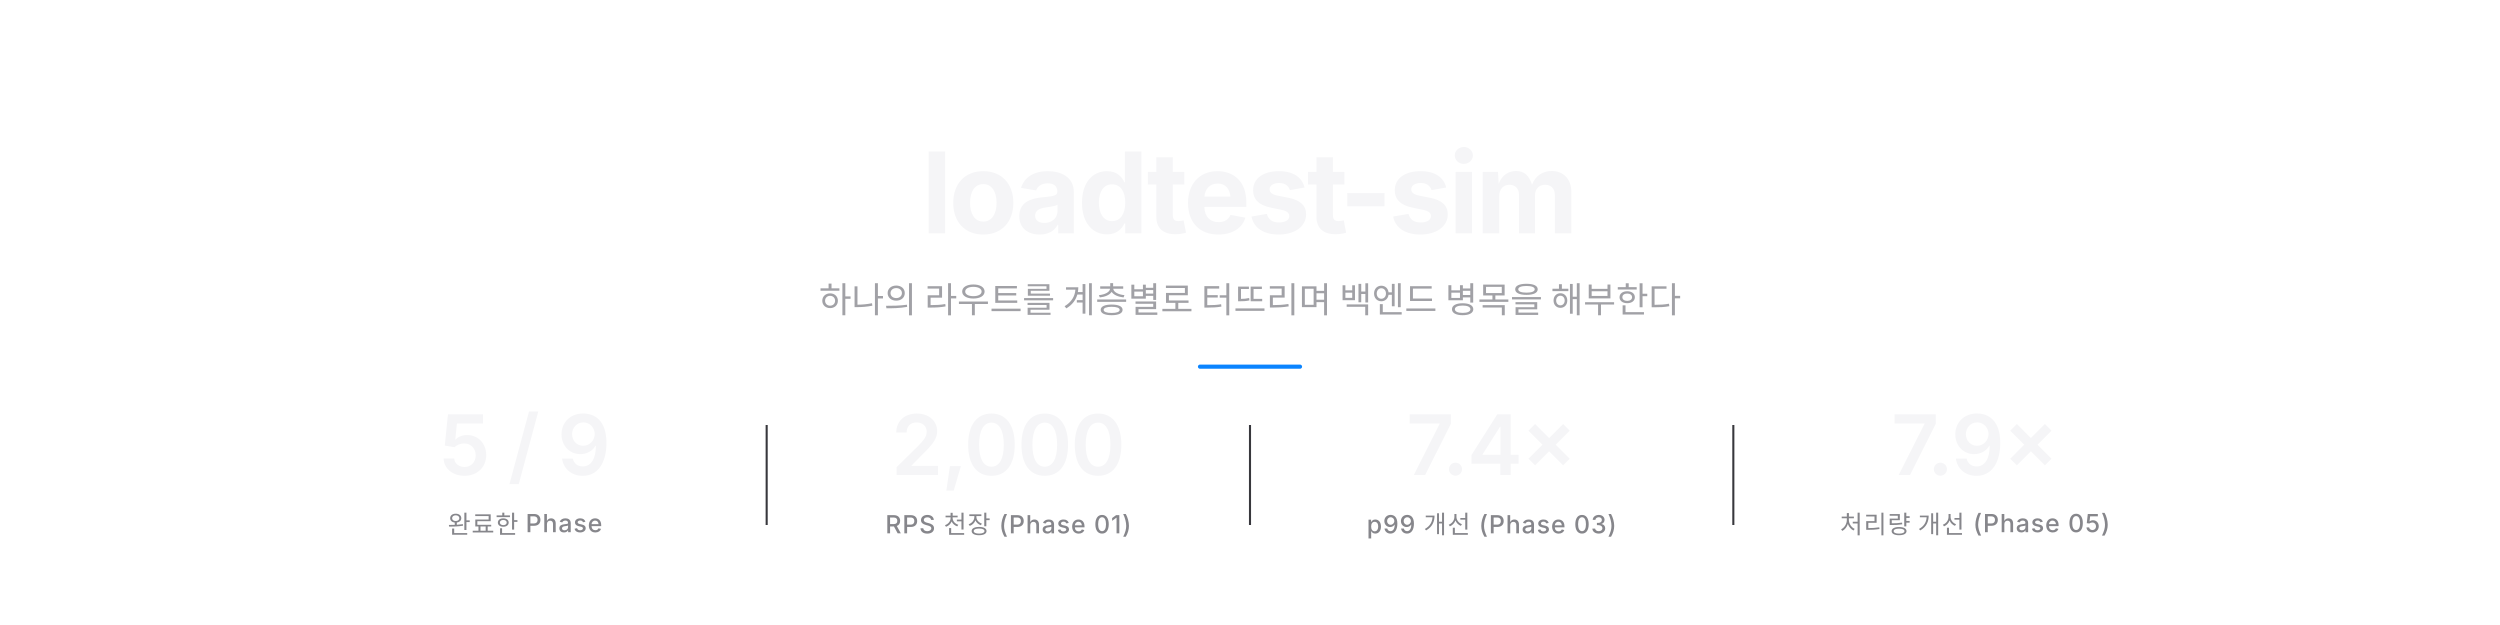
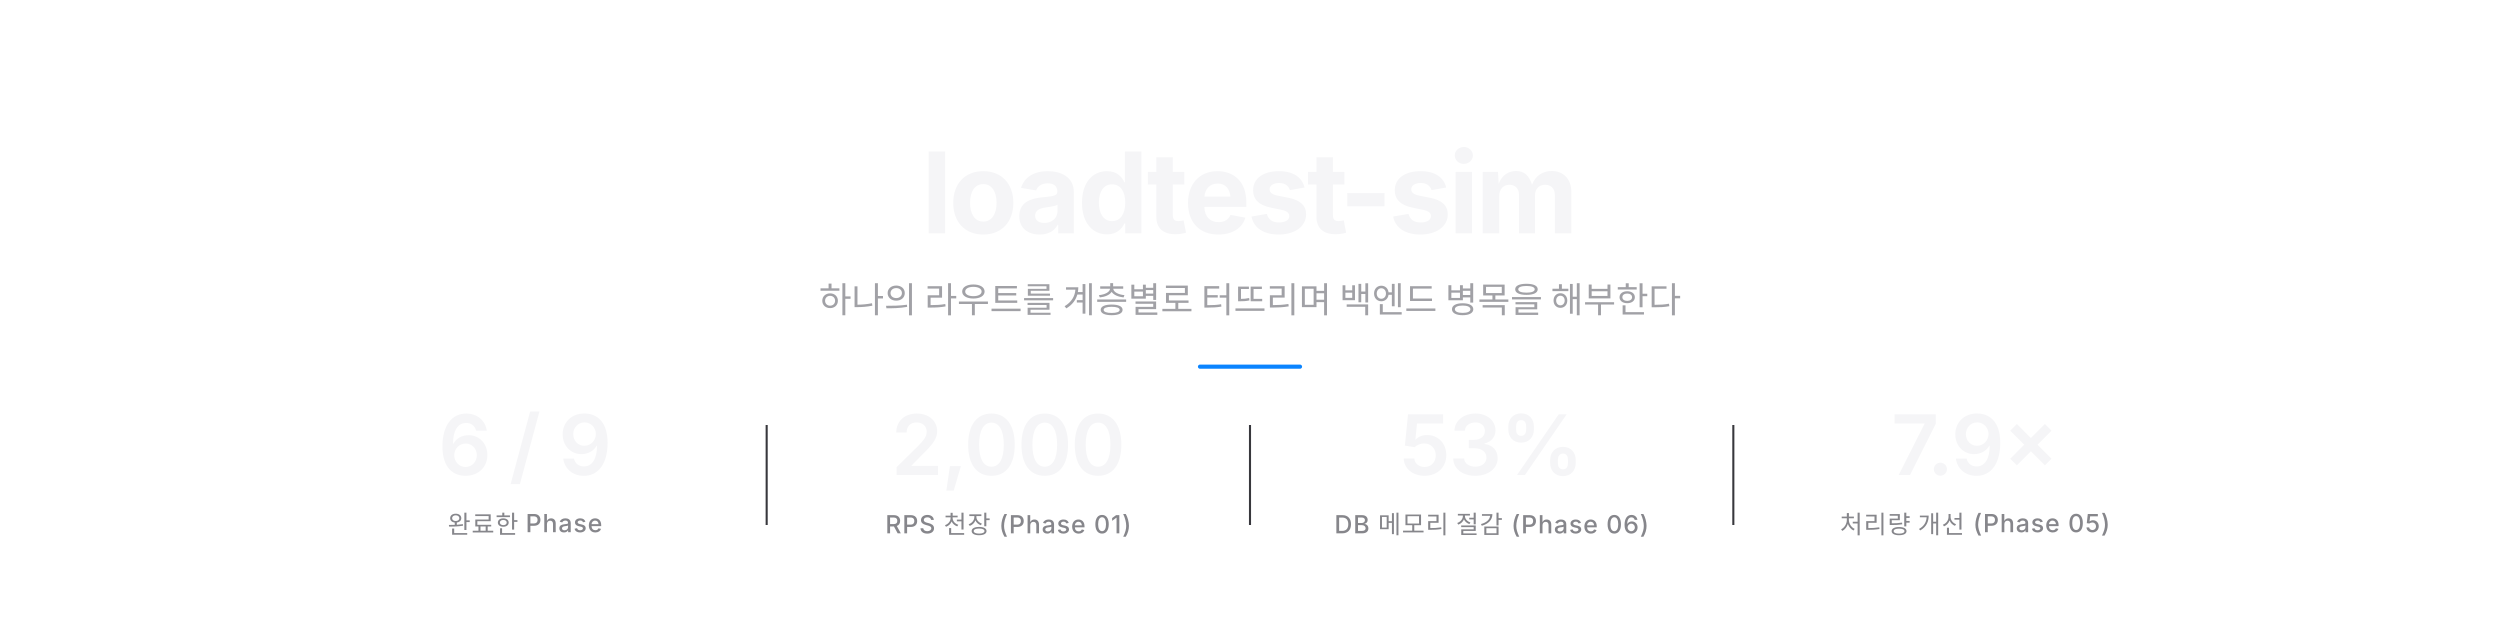
<svg xmlns="http://www.w3.org/2000/svg" viewBox="0 0 1200 300" width="1200" height="300" role="img" aria-label="loadtest-sim — 하나의 라우트를 계층별로 터뜨리며 백엔드 병목을 해부한다">
  <text x="600" y="112" font-family="-apple-system, BlinkMacSystemFont, 'Apple SD Gothic Neo', 'Segoe UI', 'Malgun Gothic', 'Noto Sans KR', system-ui, sans-serif" font-size="54" font-weight="700" letter-spacing="-1.6" fill="#f5f5f7" text-anchor="middle">loadtest​-sim</text>
  <text x="600" y="150" font-family="-apple-system, BlinkMacSystemFont, 'Apple SD Gothic Neo', 'Segoe UI', 'Malgun Gothic', 'Noto Sans KR', system-ui, sans-serif" font-size="17" font-weight="400" fill="#a1a1a6" text-anchor="middle">하나의 라우트를 계층별로 터뜨리며 백엔드 병목을 해부한다</text>
  <line x1="576" y1="176" x2="624" y2="176" stroke="#0a84ff" stroke-width="2" stroke-linecap="round" />
  <line x1="368" y1="204" x2="368" y2="252" stroke="#38383d" stroke-width="1" />
  <line x1="600" y1="204" x2="600" y2="252" stroke="#38383d" stroke-width="1" />
  <line x1="832" y1="204" x2="832" y2="252" stroke="#38383d" stroke-width="1" />
-   <text x="252" y="228" font-family="-apple-system, BlinkMacSystemFont, 'Apple SD Gothic Neo', 'Segoe UI', 'Malgun Gothic', 'Noto Sans KR', system-ui, sans-serif" font-size="40" font-weight="600" letter-spacing="-0.8" fill="#f5f5f7" text-anchor="middle">5 / 9</text>
+   <text x="252" y="228" font-family="-apple-system, BlinkMacSystemFont, 'Apple SD Gothic Neo', 'Segoe UI', 'Malgun Gothic', 'Noto Sans KR', system-ui, sans-serif" font-size="40" font-weight="600" letter-spacing="-0.8" fill="#f5f5f7" text-anchor="middle">6 / 9</text>
  <text x="252" y="256" font-family="-apple-system, BlinkMacSystemFont, 'Apple SD Gothic Neo', 'Segoe UI', 'Malgun Gothic', 'Noto Sans KR', system-ui, sans-serif" font-size="12" font-weight="500" letter-spacing="0.4" fill="#86868b" text-anchor="middle">완료한 Phase</text>
  <text x="484" y="228" font-family="-apple-system, BlinkMacSystemFont, 'Apple SD Gothic Neo', 'Segoe UI', 'Malgun Gothic', 'Noto Sans KR', system-ui, sans-serif" font-size="40" font-weight="600" letter-spacing="-0.8" fill="#f5f5f7" text-anchor="middle">2,000</text>
  <text x="484" y="256" font-family="-apple-system, BlinkMacSystemFont, 'Apple SD Gothic Neo', 'Segoe UI', 'Malgun Gothic', 'Noto Sans KR', system-ui, sans-serif" font-size="12" font-weight="500" letter-spacing="0.4" fill="#86868b" text-anchor="middle">RPS 천장 (Phase 01)</text>
-   <text x="716" y="228" font-family="-apple-system, BlinkMacSystemFont, 'Apple SD Gothic Neo', 'Segoe UI', 'Malgun Gothic', 'Noto Sans KR', system-ui, sans-serif" font-size="40" font-weight="600" letter-spacing="-0.8" fill="#f5f5f7" text-anchor="middle">7.4×</text>
-   <text x="716" y="256" font-family="-apple-system, BlinkMacSystemFont, 'Apple SD Gothic Neo', 'Segoe UI', 'Malgun Gothic', 'Noto Sans KR', system-ui, sans-serif" font-size="12" font-weight="500" letter-spacing="0.4" fill="#86868b" text-anchor="middle">p99 개선 (Phase 03)</text>
+   <text x="716" y="228" font-family="-apple-system, BlinkMacSystemFont, 'Apple SD Gothic Neo', 'Segoe UI', 'Malgun Gothic', 'Noto Sans KR', system-ui, sans-serif" font-size="40" font-weight="600" letter-spacing="-0.8" fill="#f5f5f7" text-anchor="middle">53%</text>
+   <text x="716" y="256" font-family="-apple-system, BlinkMacSystemFont, 'Apple SD Gothic Neo', 'Segoe UI', 'Malgun Gothic', 'Noto Sans KR', system-ui, sans-serif" font-size="12" font-weight="500" letter-spacing="0.4" fill="#86868b" text-anchor="middle">DB 메모리 절감 (Phase 06)</text>
  <text x="948" y="228" font-family="-apple-system, BlinkMacSystemFont, 'Apple SD Gothic Neo', 'Segoe UI', 'Malgun Gothic', 'Noto Sans KR', system-ui, sans-serif" font-size="40" font-weight="600" letter-spacing="-0.8" fill="#f5f5f7" text-anchor="middle">7.9×</text>
  <text x="948" y="256" font-family="-apple-system, BlinkMacSystemFont, 'Apple SD Gothic Neo', 'Segoe UI', 'Malgun Gothic', 'Noto Sans KR', system-ui, sans-serif" font-size="12" font-weight="500" letter-spacing="0.4" fill="#86868b" text-anchor="middle">처리량 개선 (Phase 05)</text>
</svg>
